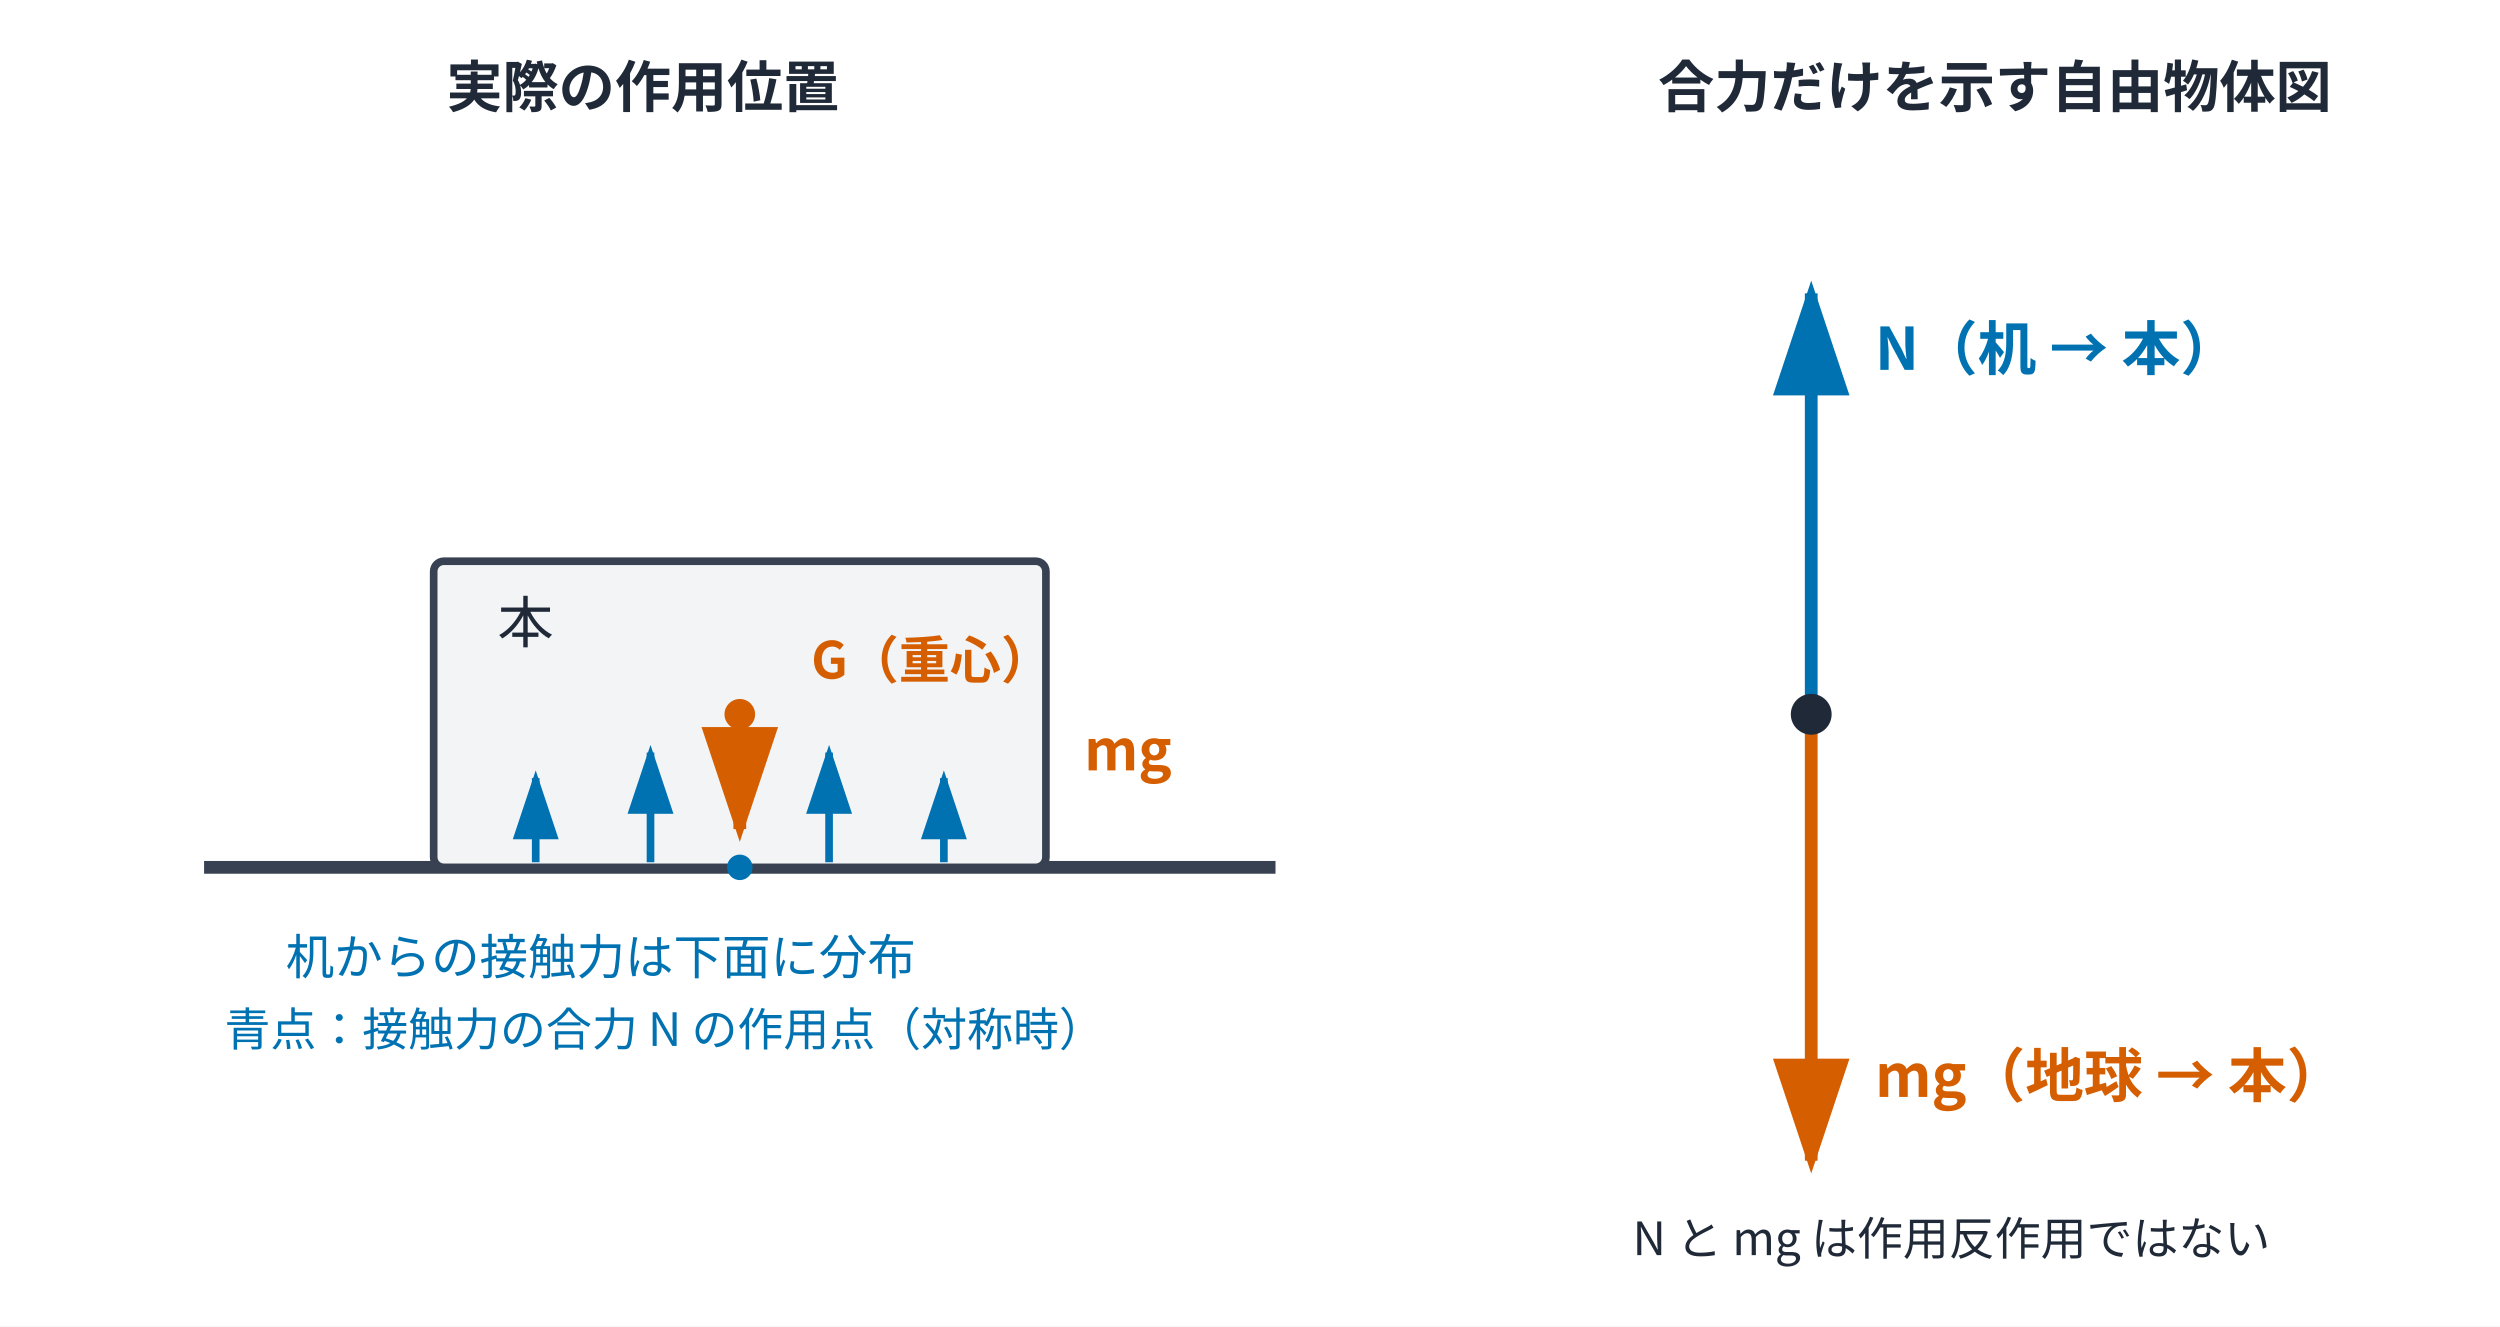
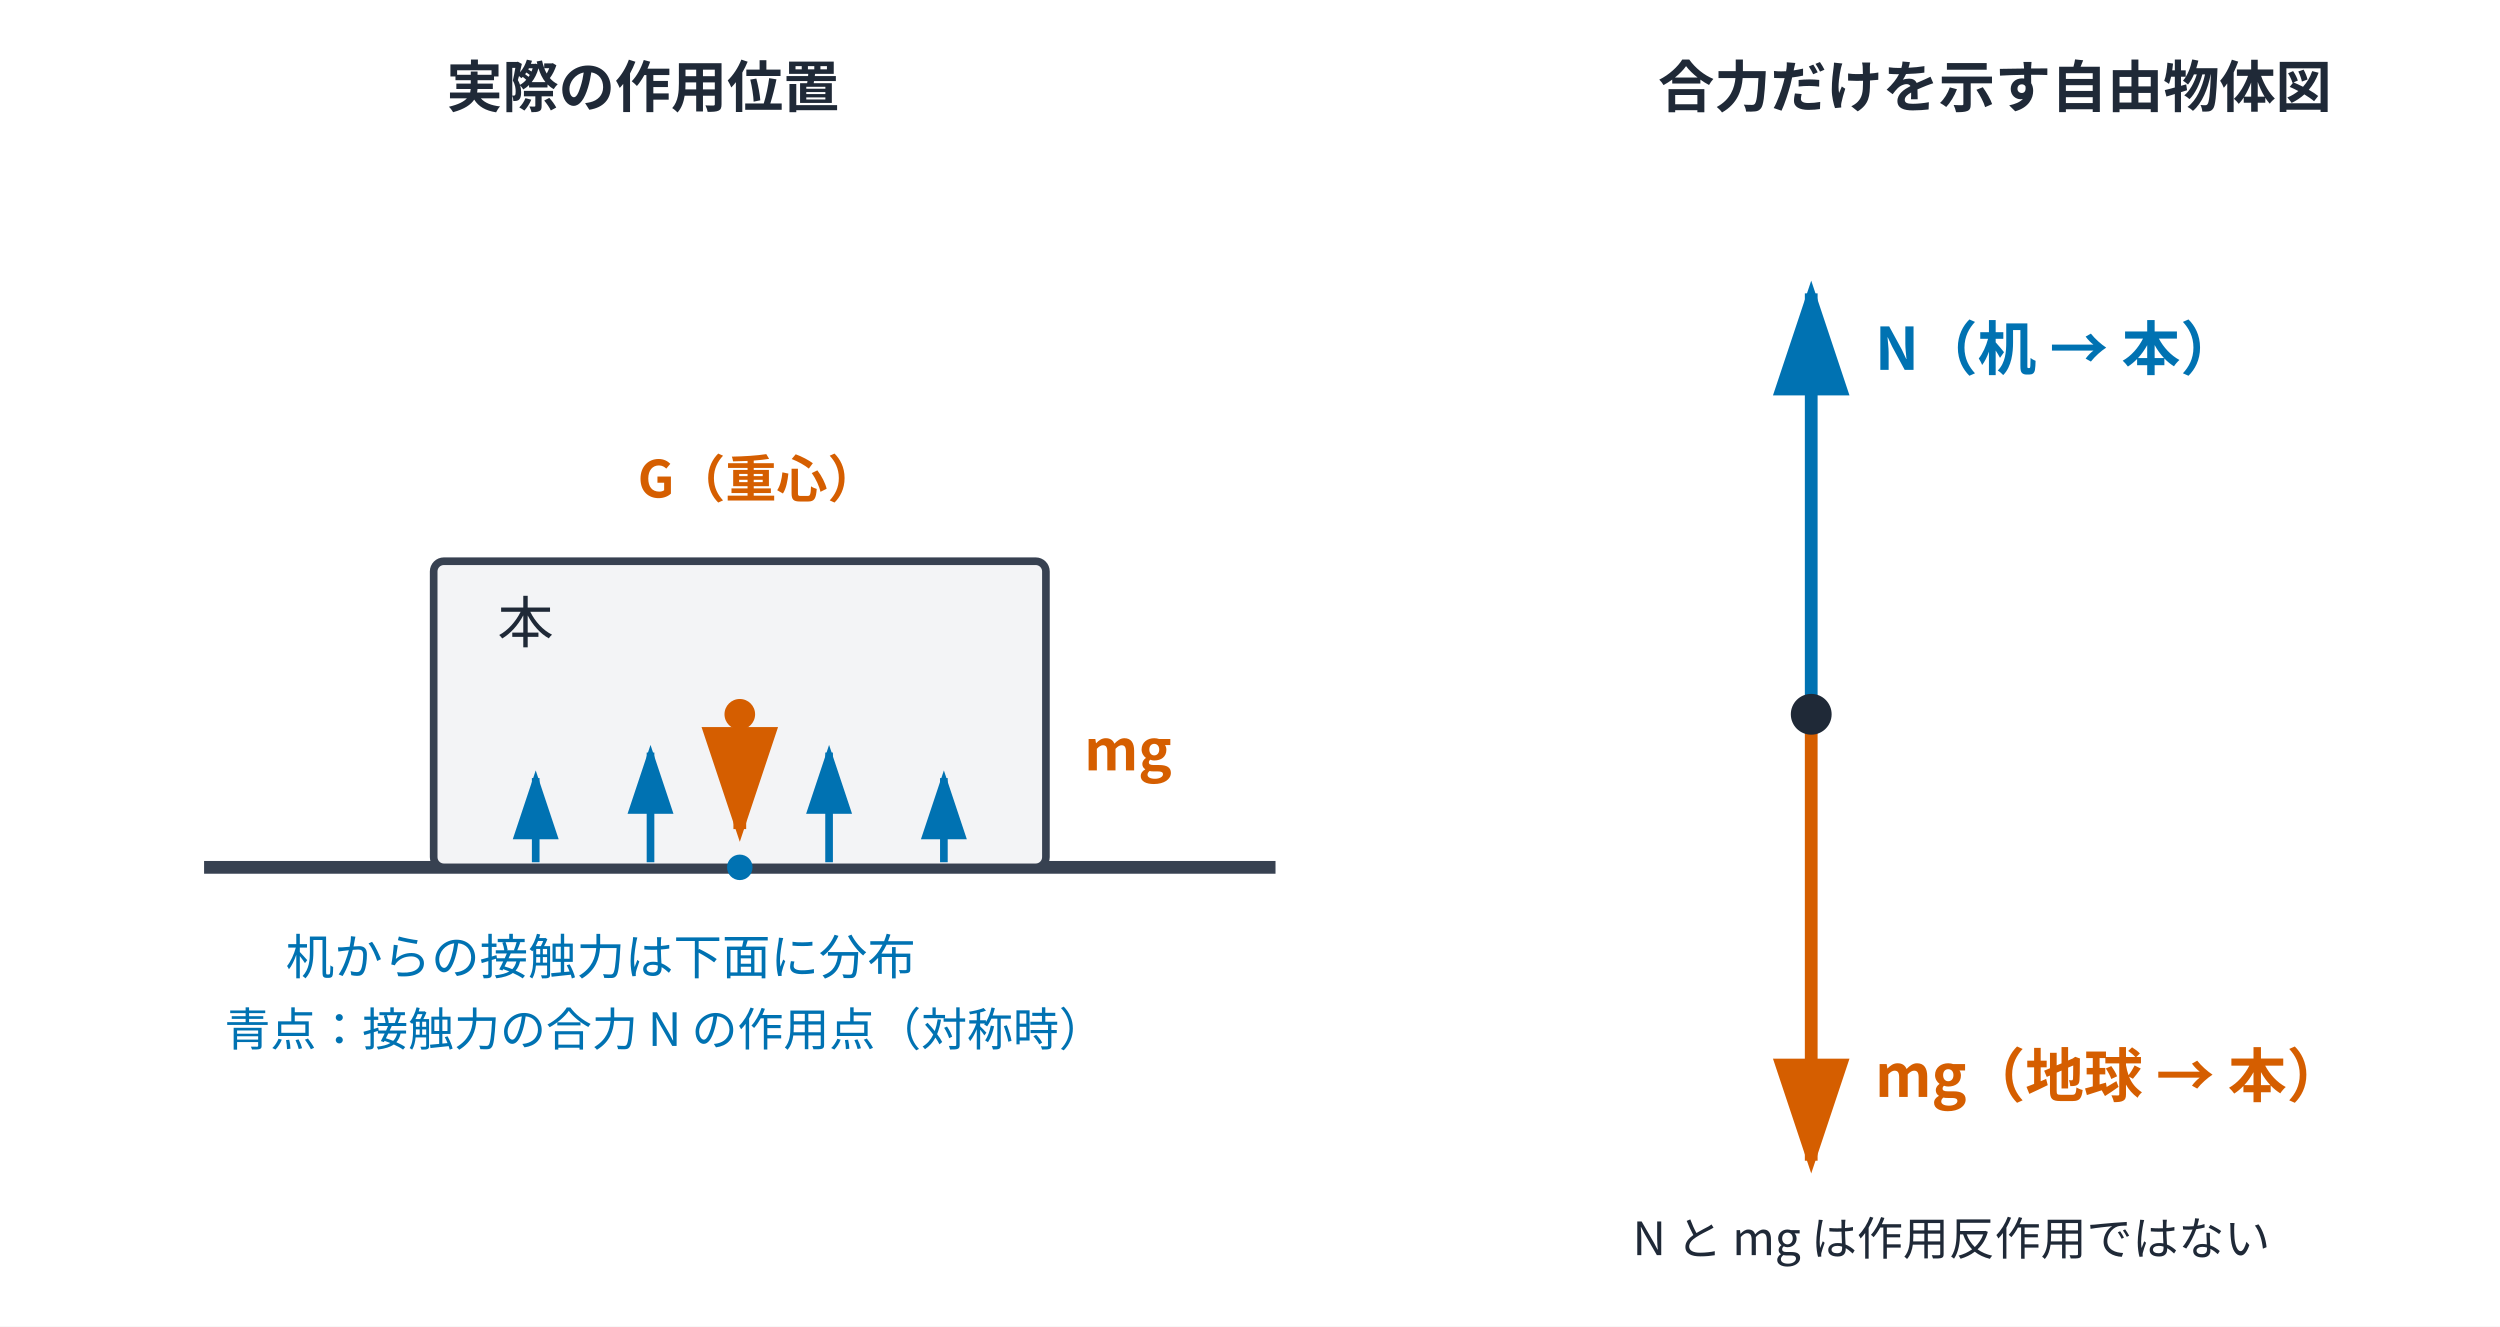
<svg xmlns="http://www.w3.org/2000/svg" data-layout-lint="strict" viewBox="0 0 980 520" role="img" aria-labelledby="title desc">
  <rect width="980" height="520" fill="white" />
  <defs>
    <marker id="arrow-blue" markerWidth="10" markerHeight="10" refX="8" refY="3" orient="auto">
      <path d="M0,0 L0,6 L9,3 z" fill="#0072B2" />
    </marker>
    <marker id="arrow-orange" markerWidth="10" markerHeight="10" refX="8" refY="3" orient="auto">
      <path d="M0,0 L0,6 L9,3 z" fill="#D55E00" />
    </marker>
  </defs>
  <g font-family="Noto Sans CJK JP, sans-serif" fill="#1F2937">
    <text x="175" y="42" font-size="22" font-weight="700">実際の作用位置</text>
    <text x="650" y="42" font-size="22" font-weight="700">合力だけを示す自由物体図</text>
  </g>
  <line x1="80" y1="340" x2="500" y2="340" stroke="#374151" stroke-width="5" />
  <rect x="170" y="220" width="240" height="120" rx="4" fill="#F3F4F6" stroke="#374151" stroke-width="3" />
  <text x="195" y="252" font-family="Noto Sans CJK JP, sans-serif" font-size="22" fill="#1F2937">本</text>
  <circle cx="290" cy="280" r="6" fill="#D55E00" />
-   <text x="318" y="266" font-family="Noto Sans CJK JP, sans-serif" font-size="20" fill="#D55E00" font-weight="700">G（重心）</text>
+   <text x="250" y="195" font-family="Noto Sans CJK JP, sans-serif" font-size="20" fill="#D55E00" font-weight="700">G（重心）</text>
  <line x1="290" y1="280" x2="290" y2="325" stroke="#D55E00" stroke-width="5" marker-end="url(#arrow-orange)" />
  <text x="425" y="302" font-family="Noto Sans CJK JP, sans-serif" font-size="22" fill="#D55E00" font-weight="700">mg</text>
  <g stroke="#0072B2" stroke-width="3" marker-end="url(#arrow-blue)">
    <line x1="210" y1="338" x2="210" y2="305" />
    <line x1="255" y1="338" x2="255" y2="295" />
    <line x1="325" y1="338" x2="325" y2="295" />
    <line x1="370" y1="338" x2="370" y2="305" />
  </g>
  <text x="112" y="382" font-family="Noto Sans CJK JP, sans-serif" font-size="19" fill="#0072B2">机からの接触力は下面に分布</text>
  <circle cx="290" cy="340" r="5" fill="#0072B2" />
  <text x="88" y="410" font-family="Noto Sans CJK JP, sans-serif" font-size="18" fill="#0072B2">青点：接触力の合力 N の作用点（対称時）</text>
  <line x1="710" y1="280" x2="710" y2="115" stroke="#0072B2" stroke-width="5" marker-end="url(#arrow-blue)" />
  <line x1="710" y1="280" x2="710" y2="455" stroke="#D55E00" stroke-width="5" marker-end="url(#arrow-orange)" />
  <circle cx="710" cy="280" r="8" fill="#1F2937" />
  <text x="735" y="145" font-family="Noto Sans CJK JP, sans-serif" font-size="23" fill="#0072B2" font-weight="700">N（机 → 本）</text>
  <text x="735" y="430" font-family="Noto Sans CJK JP, sans-serif" font-size="23" fill="#D55E00" font-weight="700">mg（地球 → 本）</text>
  <text x="640" y="492" font-family="Noto Sans CJK JP, sans-serif" font-size="18" fill="#1F2937">N と mg は作用反作用ではない</text>
</svg>
